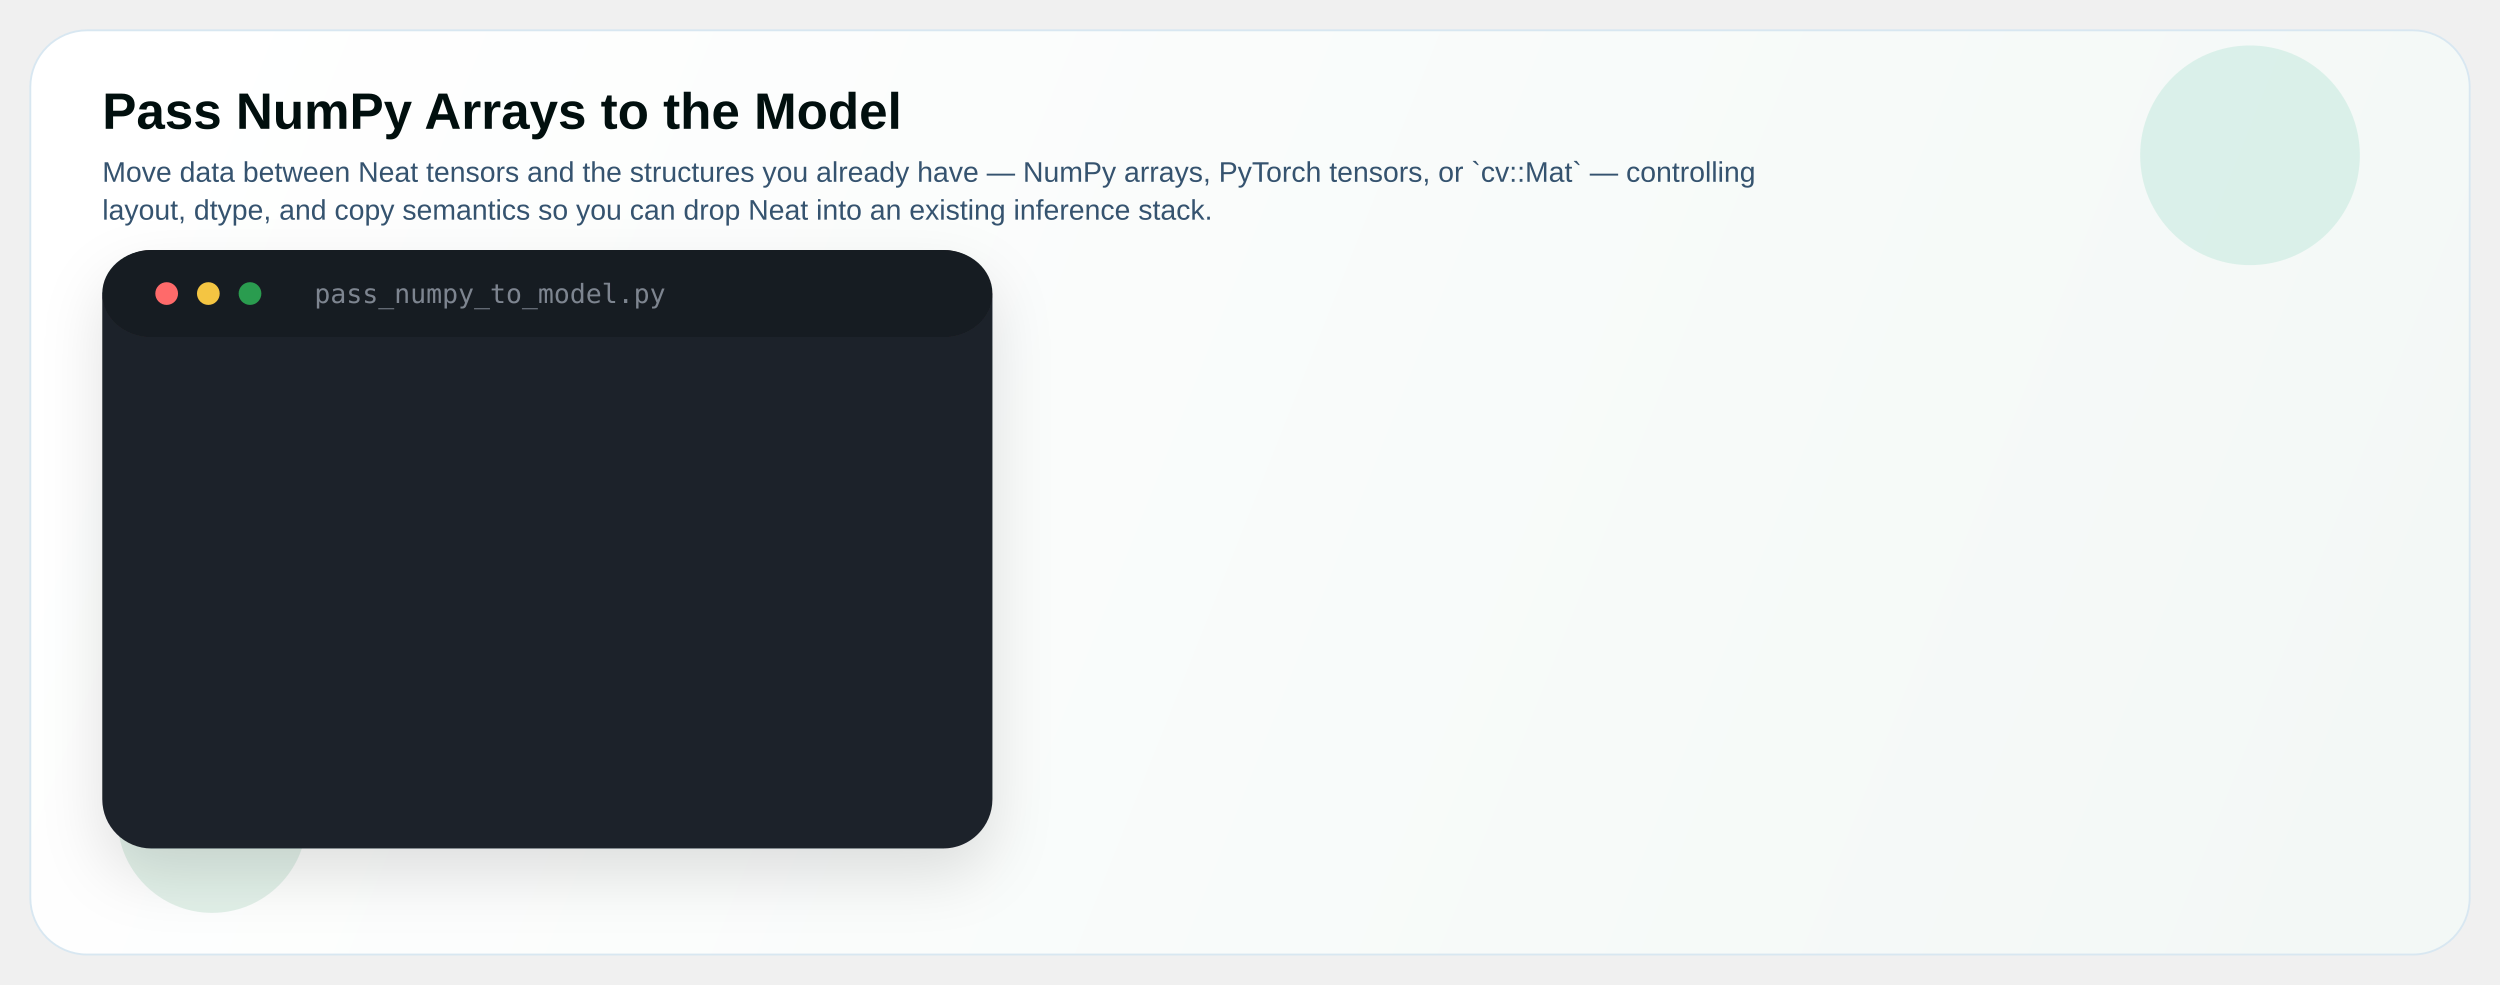
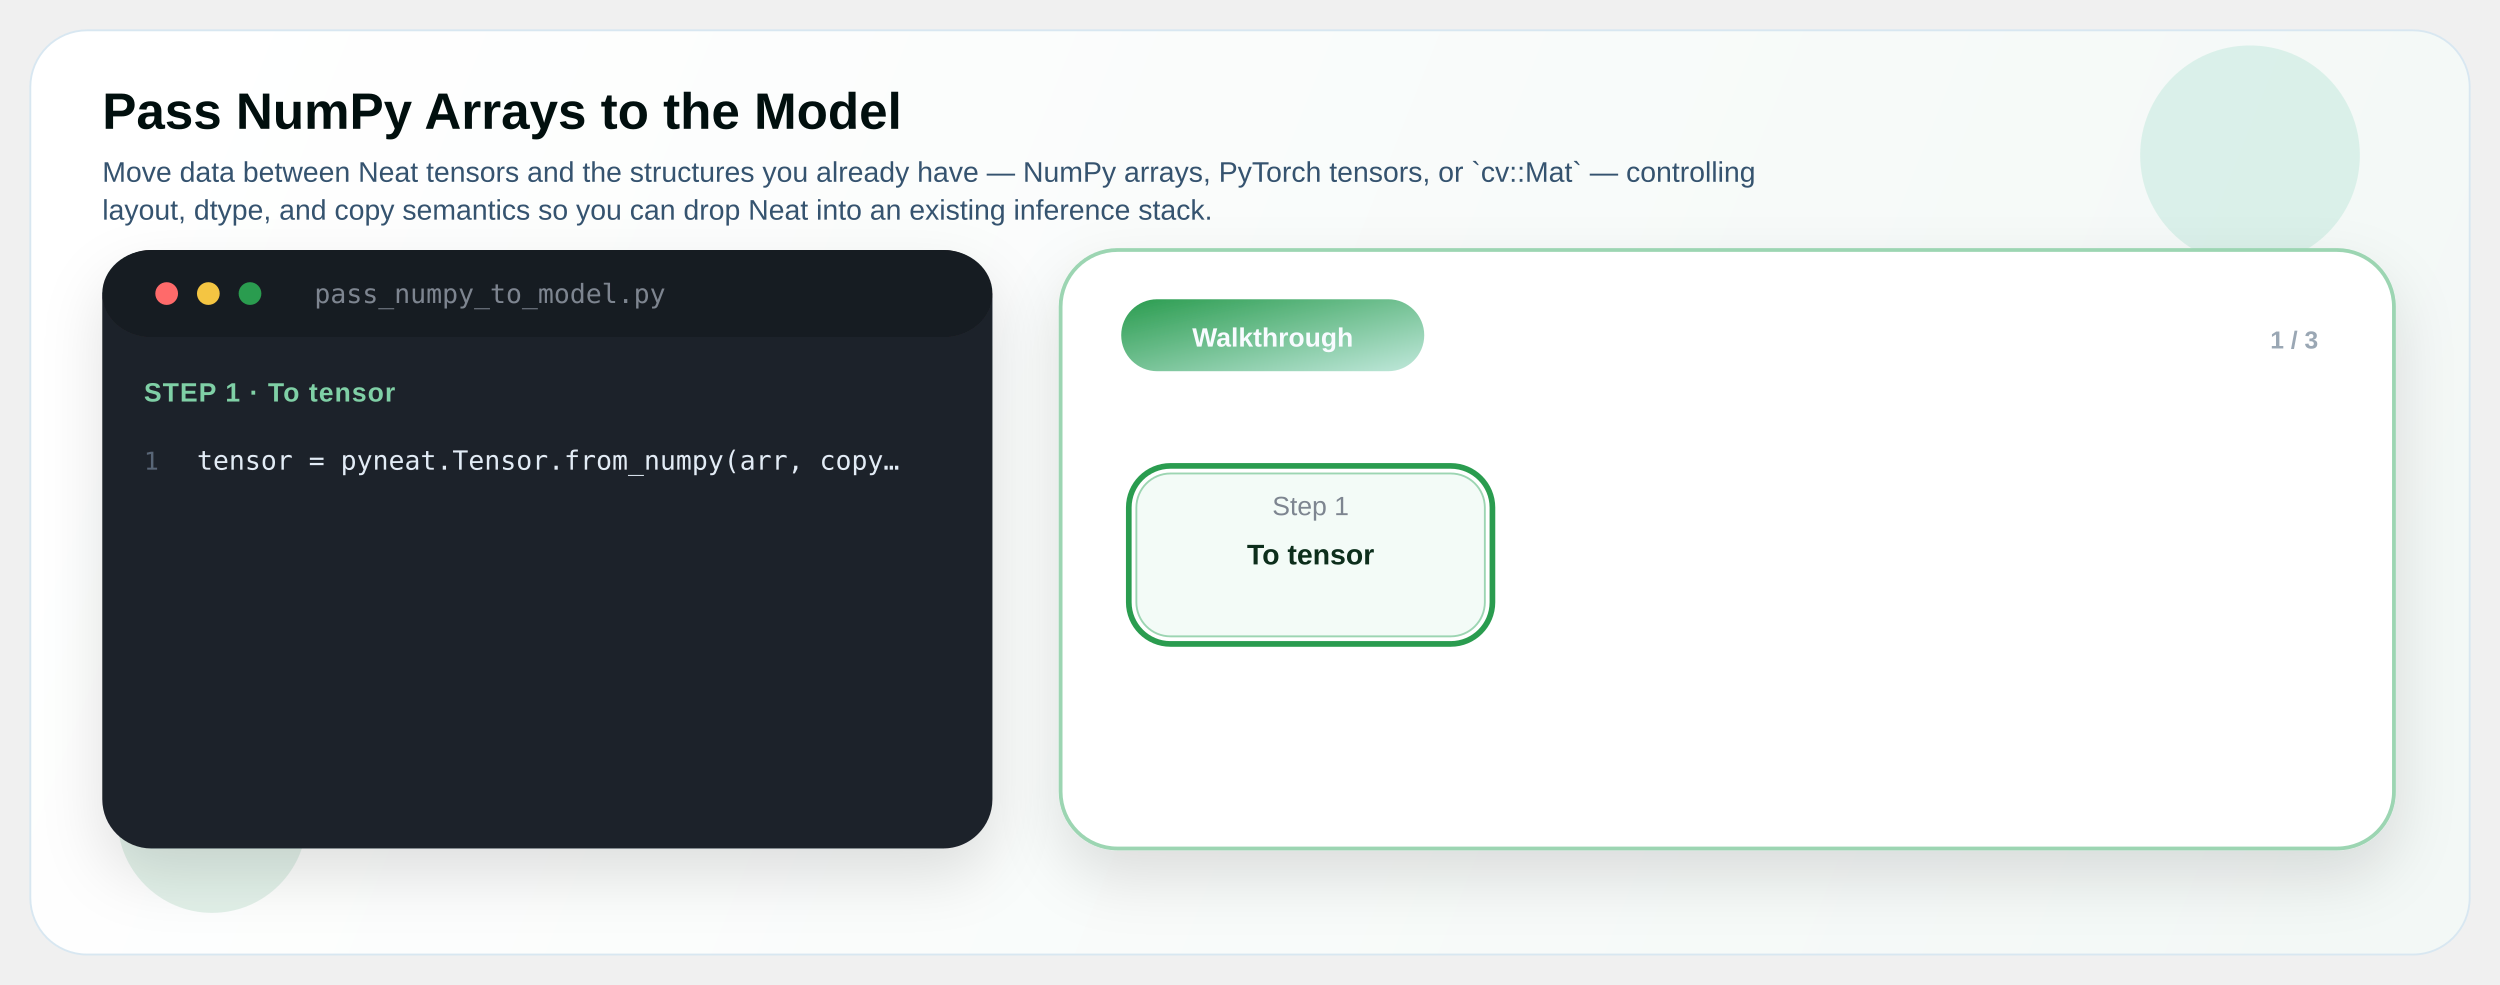
<svg xmlns="http://www.w3.org/2000/svg" viewBox="0 0 1320 520" role="img" aria-labelledby="ftl ftd">
  <defs>
    <linearGradient id="fbg" x1="80" y1="40" x2="1240" y2="500" gradientUnits="userSpaceOnUse">
      <stop offset="0" stop-color="#FFFFFF" />
      <stop offset="1" stop-color="#F3F8F6" />
    </linearGradient>
    <linearGradient id="fgreen" x1="0" y1="0" x2="1" y2="1">
      <stop offset="0" stop-color="#2A9C4F" />
      <stop offset="1" stop-color="#C0E8DB" />
    </linearGradient>
    <filter id="fsh" x="-10%" y="-18%" width="120%" height="142%" filterUnits="objectBoundingBox">
      <feDropShadow dx="0" dy="14" stdDeviation="16" flood-color="#010F0E" flood-opacity="0.12" />
    </filter>
    <marker id="farr" markerWidth="7" markerHeight="7" refX="5" refY="3.5" orient="auto" markerUnits="strokeWidth">
      <path d="M0 0L7 3.5L0 7Z" fill="#2A9C4F" />
    </marker>
-     <style>.fsans{font-family:"Avenir Next","Segoe UI",Arial,sans-serif;}.fmono{font-family:"SFMono-Regular","Menlo","Consolas",monospace;}.fttl{fill:#010F0E;font-size:27px;font-weight:700;}.fsub{fill:#35536F;font-size:15px;font-weight:500;}.fcode{fill:#E2ECF6;font-size:14px;font-weight:500;}.fln{fill:#586677;font-size:13px;font-weight:500;}.fcap{fill:#7FD0A6;font-size:14px;font-weight:700;letter-spacing:0.04em;}.fdim{fill:#7D8590;font-size:14px;font-weight:500;}.ftag{fill:#F8FBFF;font-weight:650;}.fnl{fill:#0B2E1B;font-weight:650;}</style>
+     <style>.fsans{font-family:"Avenir Next","Segoe UI",Arial,sans-serif;}.fmono{font-family:"SFMono-Regular","Menlo","Consolas",monospace;}.fttl{fill:#010F0E;font-size:27px;font-weight:700;}.fsub{fill:#35536F;font-size:15px;font-weight:500;}.fcode{fill:#E2ECF6;font-size:14px;font-weight:500;}.fln{fill:#586677;font-size:13px;font-weight:500;}.fcap{fill:#7FD0A6;font-size:14px;font-weight:700;letter-spacing:0.04em;}.fdim{fill:#7D8590;font-size:14px;font-weight:500;}.ftag{fill:#F8FBFF;font-weight:650;}.fnl{fill:#0B2E1B;font-weight:650;}.fcounter{fill:#9AA7B4;font-size:13px;font-weight:600;}.fhint{fill:#2A9C4F;font-size:15px;font-weight:700;}</style>
  </defs>
  <rect x="16" y="16" width="1288" height="488" rx="30" fill="url(#fbg)" stroke="#D8E7F1" />
  <circle cx="1188" cy="82" r="58" fill="#C0E8DB" opacity="0.5" />
  <circle cx="112" cy="432" r="50" fill="#BFE0CF" opacity="0.45" />
  <text x="54" y="68" class="fsans fttl">Pass NumPy Arrays to the Model</text>
  <text x="54" y="96" class="fsans fsub">Move data between Neat tensors and the structures you already have — NumPy arrays, PyTorch tensors, or `cv::Mat` — controlling</text>
  <text x="54" y="116" class="fsans fsub">layout, dtype, and copy semantics so you can drop Neat into an existing inference stack.</text>
  <g filter="url(#fsh)">
    <rect x="54" y="132" width="470" height="316" rx="26" fill="#1F232A" />
    <rect x="54" y="132" width="470" height="46" rx="26" fill="#181C22" />
    <circle cx="88" cy="155" r="6" fill="#FF6B6B" />
    <circle cx="110" cy="155" r="6" fill="#F4C542" />
    <circle cx="132" cy="155" r="6" fill="#2A9C4F" />
    <text x="166" y="160" class="fmono fdim">pass_numpy_to_model.py</text>
-     <g opacity="0">
-       <animate attributeName="opacity" dur="12s" repeatCount="indefinite" calcMode="linear" values="0;0;1;1;0;0" keyTimes="0.000;0.060;0.075;0.340;0.360;1.000" />
+     <g id="code0" opacity="1">
      <text x="76" y="212" class="fsans fcap">STEP 1 · To tensor</text>
      <text x="76" y="248" class="fmono fln">1</text>
      <text x="104" y="248" class="fmono fcode" xml:space="preserve">tensor = pyneat.Tensor.from_numpy(arr, copy…</text>
    </g>
-     <g opacity="0">
-       <animate attributeName="opacity" dur="12s" repeatCount="indefinite" calcMode="linear" values="0;0;1;1;0;0" keyTimes="0.000;0.360;0.375;0.640;0.660;1.000" />
+     <g id="code1" opacity="0">
      <text x="76" y="212" class="fsans fcap">STEP 2 · Map and inspect</text>
      <text x="76" y="248" class="fmono fln">1</text>
      <text x="104" y="248" class="fmono fcode" xml:space="preserve">arr_back = tensor.to_numpy(copy=True)</text>
    </g>
-     <g opacity="0">
-       <animate attributeName="opacity" dur="12s" repeatCount="indefinite" calcMode="linear" values="0;0;1;1;0;0" keyTimes="0.000;0.660;0.675;0.965;0.985;1.000" />
+     <g id="code2" opacity="0">
      <text x="76" y="212" class="fsans fcap">STEP 3 · Own a copy</text>
      <text x="76" y="248" class="fmono fln">1</text>
      <text x="104" y="248" class="fmono fcode" xml:space="preserve">tensor2 = pyneat.Tensor.from_torch(th, copy…</text>
      <text x="76" y="274" class="fmono fln">2</text>
      <text x="104" y="274" class="fmono fcode" xml:space="preserve">th_back = tensor2.to_torch(copy=True)</text>
    </g>
  </g>
  <g filter="url(#fsh)">
-     <g opacity="0">
-       <animate attributeName="opacity" dur="12s" repeatCount="indefinite" calcMode="linear" values="0;0;1;1;0" keyTimes="0.000;0.040;0.060;0.980;1.000" />
+     <g id="shell" opacity="1">
      <rect x="560" y="132" width="704" height="316" rx="30" fill="#FFFFFF" stroke="#9CD5B2" stroke-width="2" />
      <rect x="592" y="158" width="160" height="38" rx="19" fill="url(#fgreen)" />
      <text x="672" y="183" class="fsans ftag" font-size="14" text-anchor="middle">Walkthrough</text>
    </g>
-     <g opacity="0">
-       <animate attributeName="opacity" dur="12s" repeatCount="indefinite" calcMode="linear" values="0;0;1;1;0" keyTimes="0.000;0.060;0.080;0.980;1.000" />
+     <g id="node0" opacity="1">
      <rect x="600" y="250" width="184" height="86" rx="18" fill="#F3FBF7" stroke="#9CD5B2" />
      <text x="692" y="272" class="fsans fdim" font-size="12" text-anchor="middle">Step 1</text>
      <text x="692" y="298" class="fsans fnl" font-size="15" text-anchor="middle">To tensor</text>
    </g>
-     <g opacity="0">
-       <animate attributeName="opacity" dur="12s" repeatCount="indefinite" calcMode="linear" values="0;0;1;1;0;0" keyTimes="0.000;0.065;0.085;0.340;0.360;1.000" />
+     <g id="ring0" opacity="1">
      <rect x="596" y="246" width="192" height="94" rx="22" fill="none" stroke="#2A9C4F" stroke-width="3" />
    </g>
-     <g opacity="0">
-       <animate attributeName="opacity" dur="12s" repeatCount="indefinite" calcMode="linear" values="0;0;1;1;0" keyTimes="0.000;0.360;0.380;0.980;1.000" />
+     <g id="node1" opacity="0">
      <line x1="788" y1="293" x2="814" y2="293" stroke="#2A9C4F" stroke-width="3" stroke-linecap="round" marker-end="url(#farr)" />
      <rect x="820" y="250" width="184" height="86" rx="18" fill="#F3FBF7" stroke="#9CD5B2" />
      <text x="912" y="272" class="fsans fdim" font-size="12" text-anchor="middle">Step 2</text>
      <text x="912" y="298" class="fsans fnl" font-size="15" text-anchor="middle">Map and inspect</text>
    </g>
-     <g opacity="0">
-       <animate attributeName="opacity" dur="12s" repeatCount="indefinite" calcMode="linear" values="0;0;1;1;0;0" keyTimes="0.000;0.365;0.385;0.640;0.660;1.000" />
+     <g id="ring1" opacity="0">
      <rect x="816" y="246" width="192" height="94" rx="22" fill="none" stroke="#2A9C4F" stroke-width="3" />
    </g>
-     <g opacity="0">
-       <animate attributeName="opacity" dur="12s" repeatCount="indefinite" calcMode="linear" values="0;0;1;1;0" keyTimes="0.000;0.660;0.680;0.980;1.000" />
+     <g id="node2" opacity="0">
      <line x1="1008" y1="293" x2="1034" y2="293" stroke="#2A9C4F" stroke-width="3" stroke-linecap="round" marker-end="url(#farr)" />
      <rect x="1040" y="250" width="184" height="86" rx="18" fill="#F8F6FF" stroke="#B8B0DC" />
      <text x="1132" y="272" class="fsans fdim" font-size="12" text-anchor="middle">Step 3</text>
      <text x="1132" y="298" class="fsans fnl" font-size="15" text-anchor="middle">Own a copy</text>
    </g>
-     <g opacity="0">
-       <animate attributeName="opacity" dur="12s" repeatCount="indefinite" calcMode="linear" values="0;0;1;1;0;0" keyTimes="0.000;0.665;0.685;0.965;0.985;1.000" />
+     <g id="ring2" opacity="0">
      <rect x="1036" y="246" width="192" height="94" rx="22" fill="none" stroke="#2A9C4F" stroke-width="3" />
    </g>
  </g>
+   <text id="counter" x="1224" y="184" text-anchor="end" class="fsans fcounter">1 / 3</text>
+   <text id="hint" x="912" y="430" text-anchor="middle" class="fsans fhint" opacity="0">Click to step through ▸</text>
</svg>
